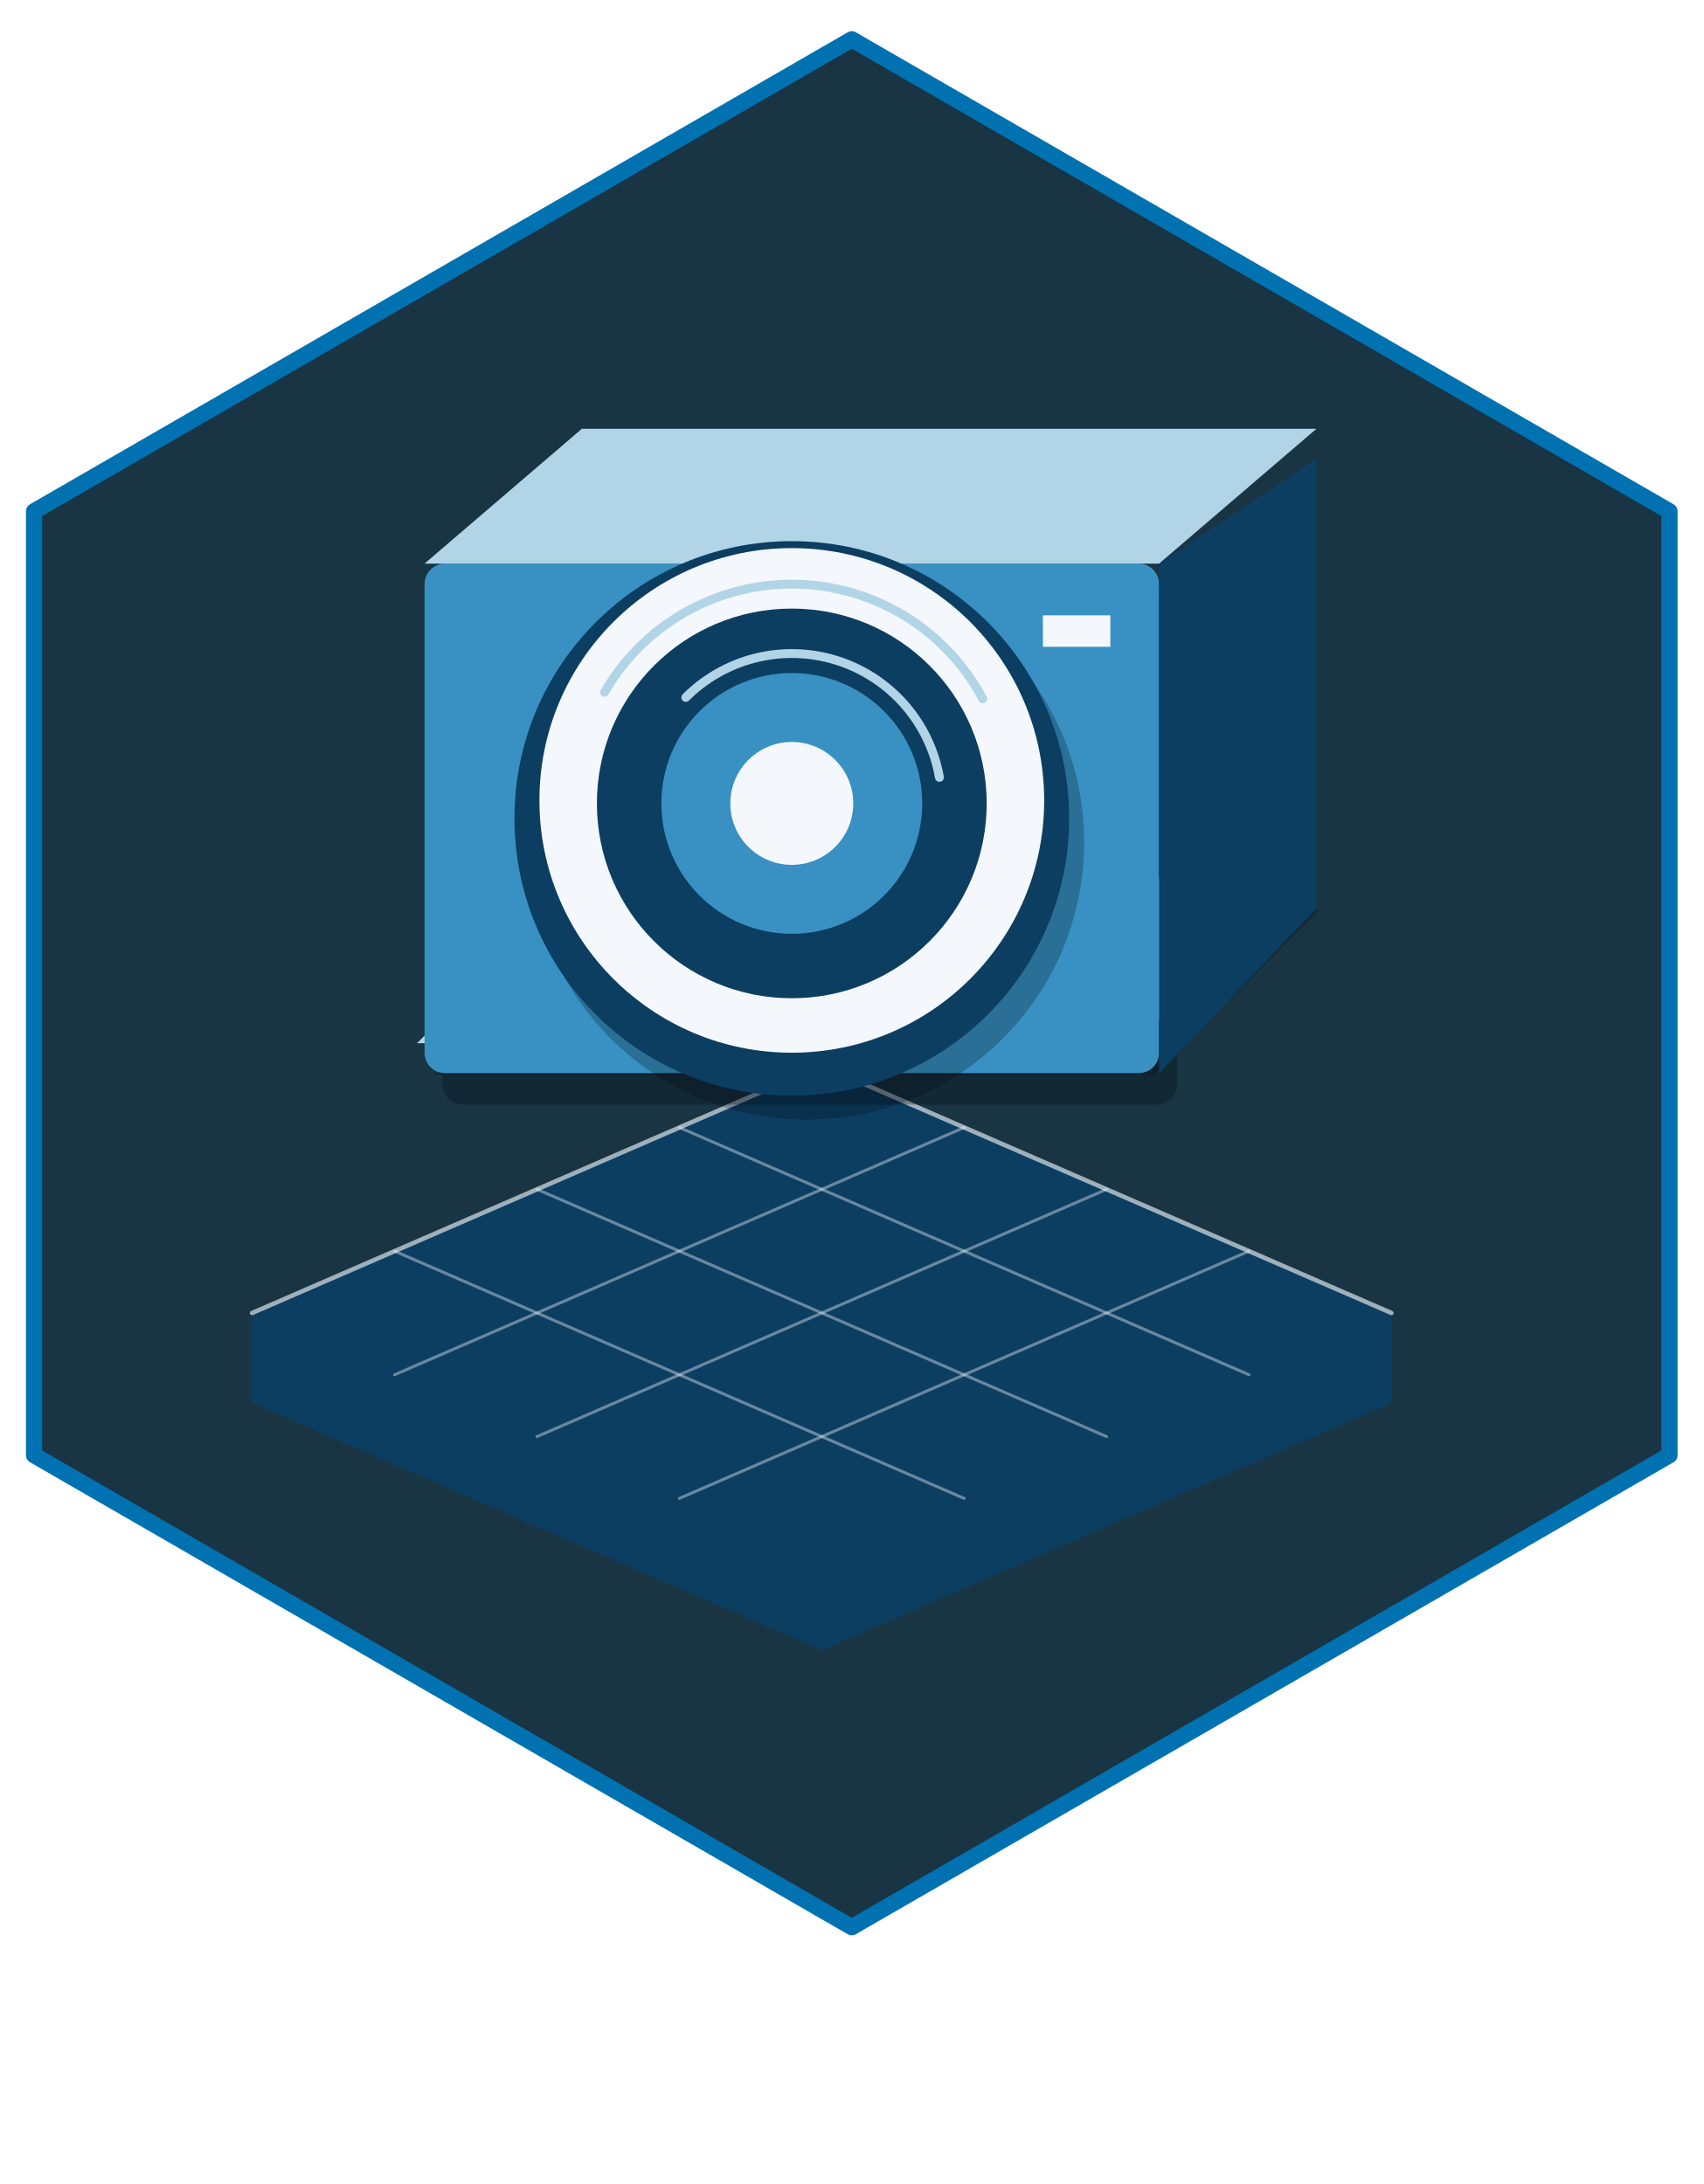
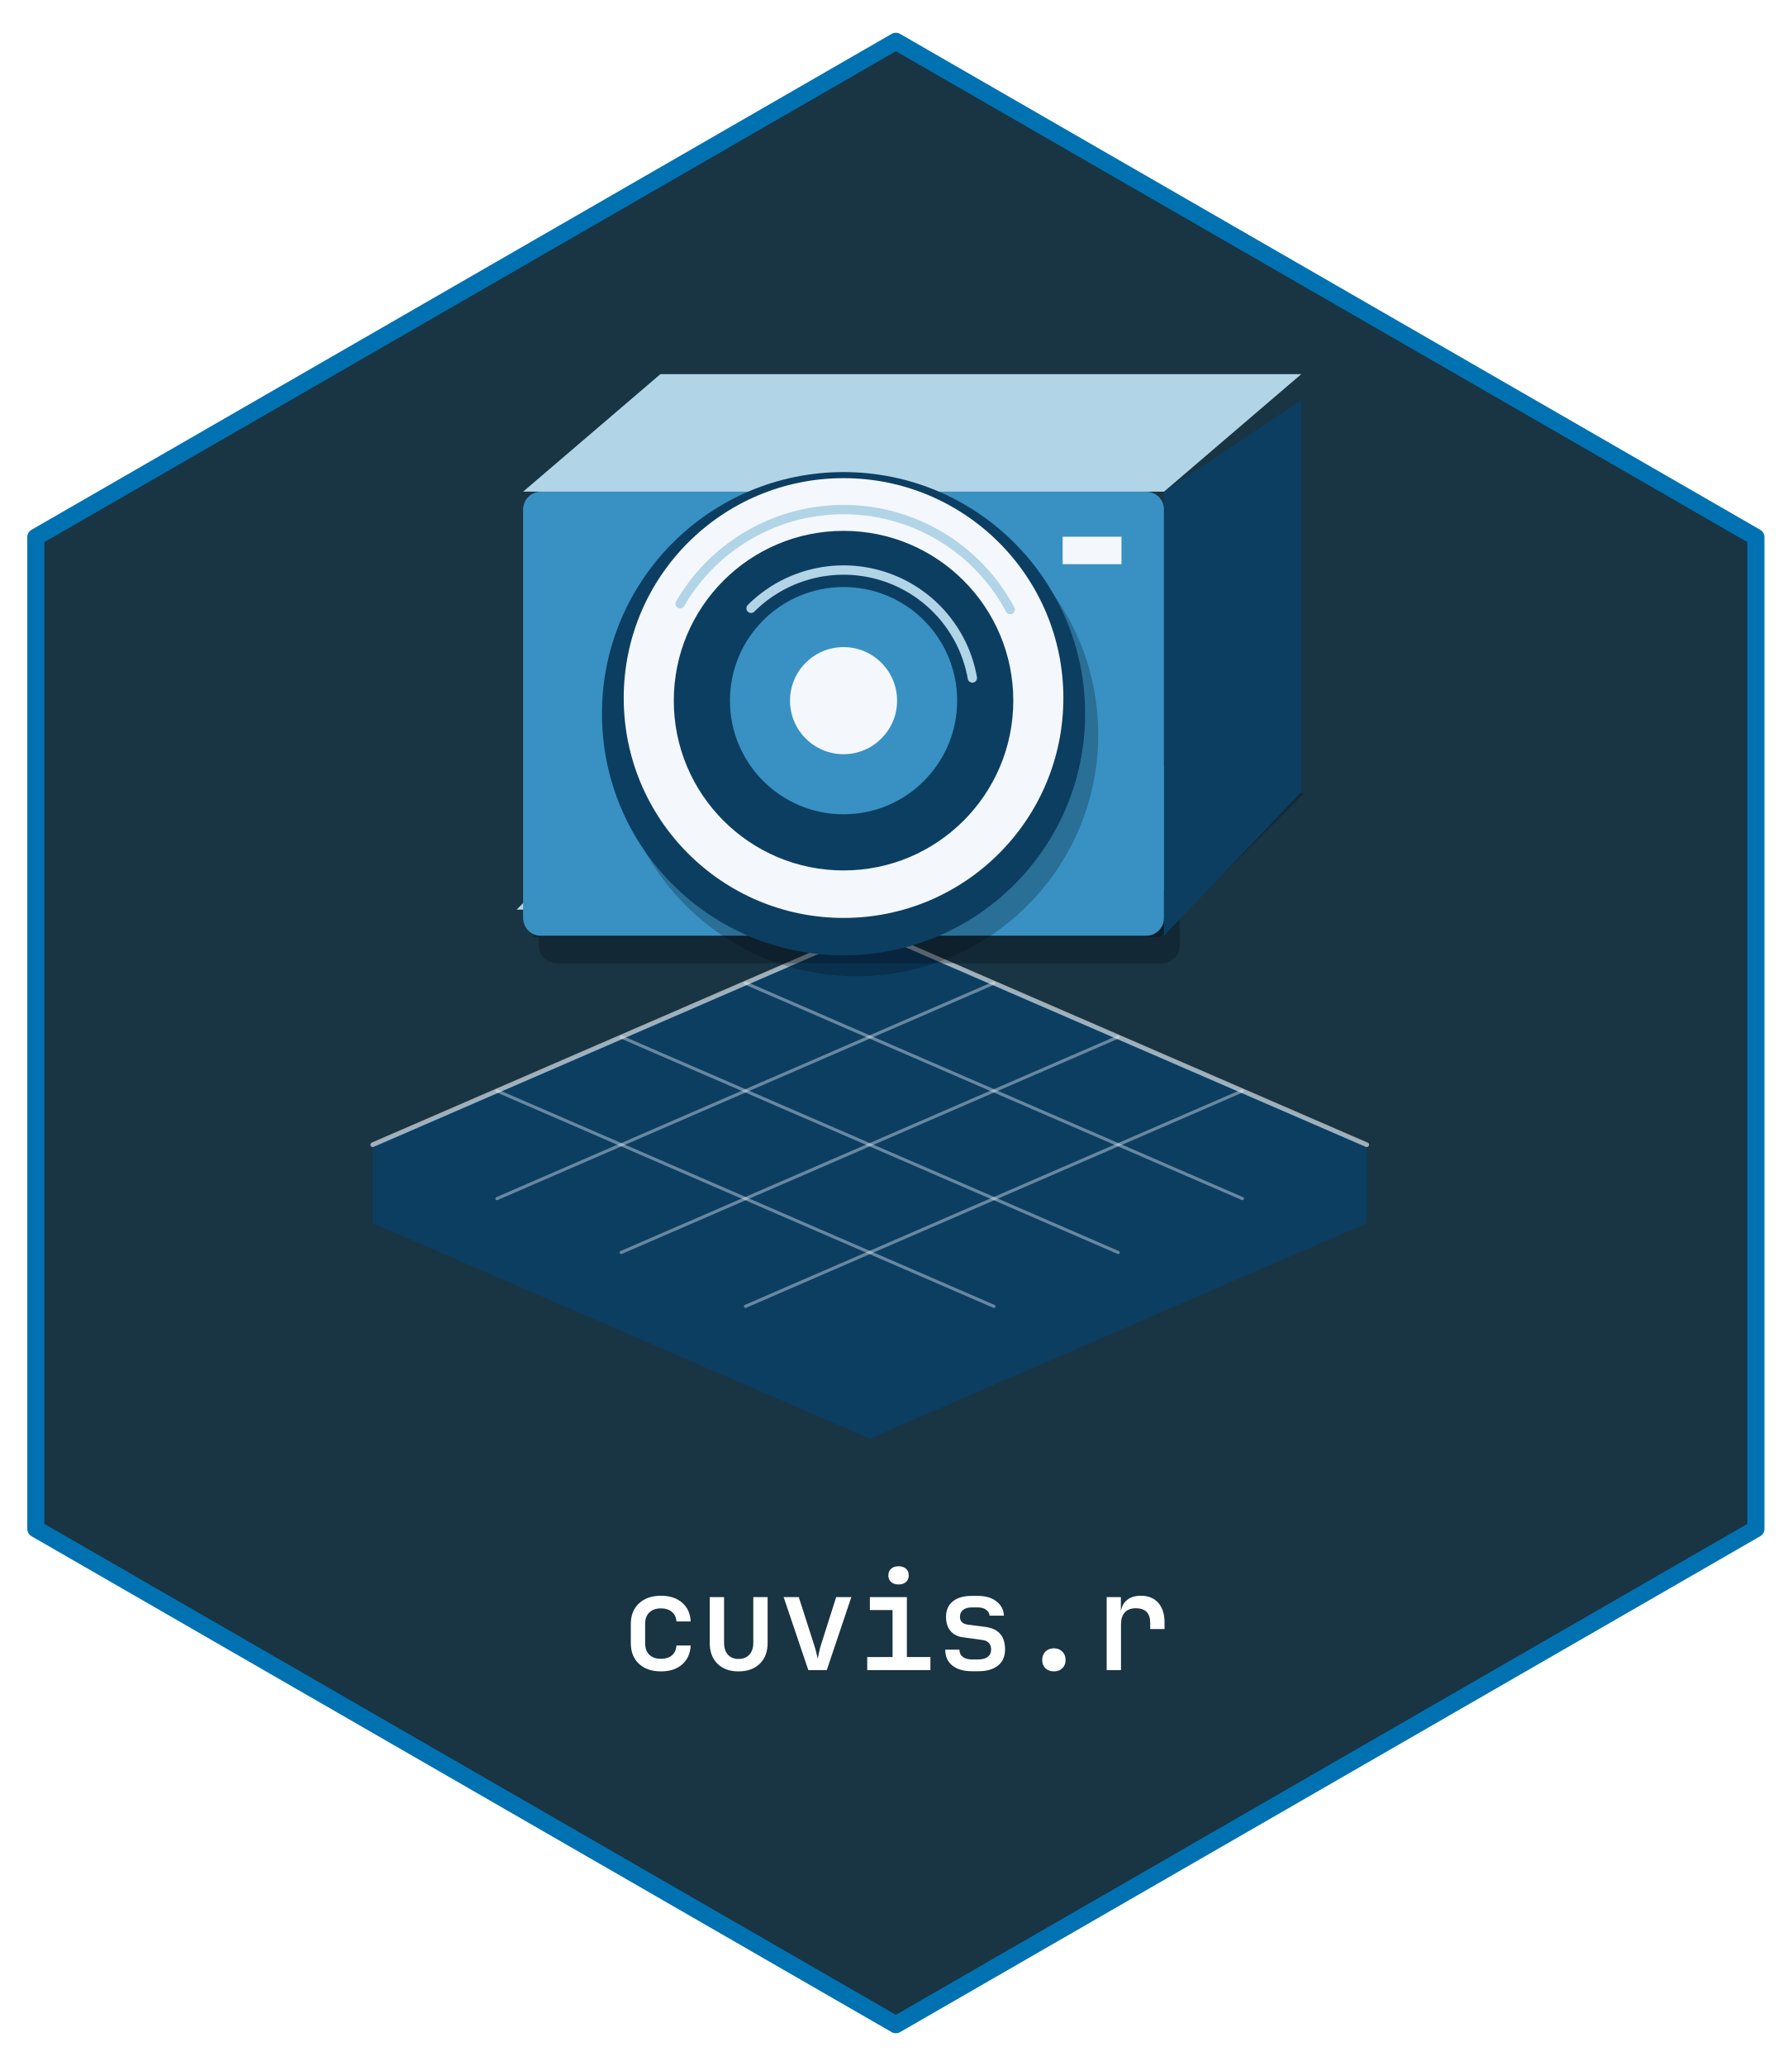
- <svg xmlns="http://www.w3.org/2000/svg" xmlns:xlink="http://www.w3.org/1999/xlink" width="432pt" height="554pt" viewBox="0 0 432 554">
+ <svg xmlns="http://www.w3.org/2000/svg" xmlns:xlink="http://www.w3.org/1999/xlink" width="432pt" height="498pt" viewBox="0 0 432 498">
  <defs>
    <g>
      <g id="glyph-0-0">
-         <path d="M 10.469 0.344 C 8.133 0.344 6.266 -0.301 4.859 -1.594 C 3.453 -2.883 2.75 -4.656 2.75 -6.906 L 2.75 -11.797 C 2.75 -14.035 3.453 -15.801 4.859 -17.094 C 6.266 -18.395 8.133 -19.047 10.469 -19.047 C 12.738 -19.047 14.551 -18.453 15.906 -17.266 C 17.27 -16.086 18 -14.477 18.094 -12.438 L 14.453 -12.438 C 14.379 -13.508 13.984 -14.336 13.266 -14.922 C 12.555 -15.516 11.625 -15.812 10.469 -15.812 C 9.227 -15.812 8.242 -15.461 7.516 -14.766 C 6.785 -14.078 6.422 -13.098 6.422 -11.828 L 6.422 -6.906 C 6.422 -5.613 6.785 -4.617 7.516 -3.922 C 8.242 -3.234 9.227 -2.891 10.469 -2.891 C 11.645 -2.891 12.582 -3.18 13.281 -3.766 C 13.988 -4.359 14.379 -5.203 14.453 -6.297 L 18.094 -6.297 C 18 -4.254 17.27 -2.633 15.906 -1.438 C 14.551 -0.25 12.738 0.344 10.469 0.344 Z M 10.469 0.344 " />
+         <path d="M 9.859 0.312 C 7.66 0.312 5.898 -0.289 4.578 -1.5 C 3.254 -2.719 2.594 -4.383 2.594 -6.5 L 2.594 -11.109 C 2.594 -13.211 3.254 -14.875 4.578 -16.094 C 5.898 -17.312 7.66 -17.922 9.859 -17.922 C 11.992 -17.922 13.695 -17.363 14.969 -16.25 C 16.25 -15.145 16.938 -13.633 17.031 -11.719 L 13.594 -11.719 C 13.531 -12.719 13.16 -13.492 12.484 -14.047 C 11.816 -14.598 10.941 -14.875 9.859 -14.875 C 8.68 -14.875 7.75 -14.547 7.062 -13.891 C 6.383 -13.242 6.047 -12.328 6.047 -11.141 L 6.047 -6.5 C 6.047 -5.281 6.383 -4.344 7.062 -3.688 C 7.75 -3.039 8.68 -2.719 9.859 -2.719 C 10.961 -2.719 11.844 -2.992 12.5 -3.547 C 13.164 -4.109 13.531 -4.898 13.594 -5.922 L 17.031 -5.922 C 16.938 -4.004 16.25 -2.484 14.969 -1.359 C 13.695 -0.242 11.992 0.312 9.859 0.312 Z M 9.859 0.312 " />
      </g>
      <g id="glyph-0-1">
-         <path d="M 10.172 0.344 C 7.898 0.344 6.098 -0.305 4.766 -1.609 C 3.441 -2.91 2.781 -4.688 2.781 -6.938 L 2.781 -18.703 L 6.453 -18.703 L 6.453 -6.969 C 6.453 -5.695 6.781 -4.691 7.438 -3.953 C 8.102 -3.223 9.016 -2.859 10.172 -2.859 C 11.348 -2.859 12.27 -3.223 12.938 -3.953 C 13.602 -4.691 13.938 -5.695 13.938 -6.969 L 13.938 -18.703 L 17.609 -18.703 L 17.609 -6.938 C 17.609 -4.688 16.93 -2.91 15.578 -1.609 C 14.234 -0.305 12.43 0.344 10.172 0.344 Z M 10.172 0.344 " />
+         <path d="M 9.562 0.312 C 7.438 0.312 5.75 -0.297 4.5 -1.516 C 3.25 -2.742 2.625 -4.414 2.625 -6.531 L 2.625 -17.594 L 6.078 -17.594 L 6.078 -6.562 C 6.078 -5.363 6.383 -4.414 7 -3.719 C 7.625 -3.031 8.477 -2.688 9.562 -2.688 C 10.676 -2.688 11.547 -3.031 12.172 -3.719 C 12.805 -4.414 13.125 -5.363 13.125 -6.562 L 13.125 -17.594 L 16.578 -17.594 L 16.578 -6.531 C 16.578 -4.414 15.941 -2.742 14.672 -1.516 C 13.398 -0.297 11.695 0.312 9.562 0.312 Z M 9.562 0.312 " />
      </g>
      <g id="glyph-0-2">
-         <path d="M 7.859 0 L 1.531 -18.703 L 5.406 -18.703 L 9.25 -6.734 C 9.477 -6.023 9.68 -5.328 9.859 -4.641 C 10.035 -3.953 10.172 -3.379 10.266 -2.922 C 10.359 -3.379 10.477 -3.953 10.625 -4.641 C 10.77 -5.328 10.957 -6.023 11.188 -6.734 L 15 -18.703 L 18.875 -18.703 L 12.578 0 Z M 7.859 0 " />
+         <path d="M 7.391 0 L 1.438 -17.594 L 5.094 -17.594 L 8.703 -6.344 C 8.922 -5.676 9.113 -5.016 9.281 -4.359 C 9.445 -3.711 9.57 -3.176 9.656 -2.75 C 9.75 -3.176 9.863 -3.711 10 -4.359 C 10.133 -5.016 10.312 -5.676 10.531 -6.344 L 14.109 -17.594 L 17.766 -17.594 L 11.844 0 Z M 7.391 0 " />
      </g>
      <g id="glyph-0-3">
-         <path d="M 2.75 0 L 2.75 -3.328 L 9.25 -3.328 L 9.25 -15.375 L 3.438 -15.375 L 3.438 -18.703 L 12.922 -18.703 L 12.922 -3.328 L 18.938 -3.328 L 18.938 0 Z M 10.781 -21.938 C 9.988 -21.938 9.352 -22.145 8.875 -22.562 C 8.406 -22.977 8.172 -23.535 8.172 -24.234 C 8.172 -24.961 8.406 -25.535 8.875 -25.953 C 9.352 -26.379 9.988 -26.594 10.781 -26.594 C 11.57 -26.594 12.207 -26.379 12.688 -25.953 C 13.164 -25.535 13.406 -24.961 13.406 -24.234 C 13.406 -23.535 13.164 -22.977 12.688 -22.562 C 12.207 -22.145 11.57 -21.938 10.781 -21.938 Z M 10.781 -21.938 " />
+         <path d="M 2.594 0 L 2.594 -3.141 L 8.703 -3.141 L 8.703 -14.469 L 3.234 -14.469 L 3.234 -17.594 L 12.156 -17.594 L 12.156 -3.141 L 17.828 -3.141 L 17.828 0 Z M 10.156 -20.641 C 9.406 -20.641 8.805 -20.836 8.359 -21.234 C 7.91 -21.629 7.688 -22.156 7.688 -22.812 C 7.688 -23.5 7.91 -24.039 8.359 -24.438 C 8.805 -24.832 9.406 -25.031 10.156 -25.031 C 10.895 -25.031 11.488 -24.832 11.938 -24.438 C 12.383 -24.039 12.609 -23.5 12.609 -22.812 C 12.609 -22.156 12.383 -21.629 11.938 -21.234 C 11.488 -20.836 10.895 -20.641 10.156 -20.641 Z M 10.156 -20.641 " />
      </g>
      <g id="glyph-0-4">
-         <path d="M 9.453 0.312 C 7.297 0.312 5.602 -0.176 4.375 -1.156 C 3.156 -2.133 2.547 -3.492 2.547 -5.234 L 6.188 -5.234 C 6.188 -4.441 6.469 -3.82 7.031 -3.375 C 7.602 -2.938 8.41 -2.719 9.453 -2.719 L 10.953 -2.719 C 12.016 -2.719 12.836 -2.938 13.422 -3.375 C 14.016 -3.82 14.312 -4.453 14.312 -5.266 C 14.312 -6.691 13.551 -7.508 12.031 -7.719 L 7.109 -8.391 C 5.723 -8.578 4.648 -9.129 3.891 -10.047 C 3.129 -10.961 2.75 -12.16 2.75 -13.641 C 2.75 -15.336 3.328 -16.656 4.484 -17.594 C 5.641 -18.531 7.273 -19 9.391 -19 L 10.906 -19 C 12.863 -19 14.445 -18.535 15.656 -17.609 C 16.863 -16.68 17.504 -15.457 17.578 -13.938 L 13.906 -13.938 C 13.863 -14.551 13.57 -15.055 13.031 -15.453 C 12.5 -15.848 11.789 -16.047 10.906 -16.047 L 9.391 -16.047 C 8.41 -16.047 7.656 -15.828 7.125 -15.391 C 6.594 -14.961 6.328 -14.391 6.328 -13.672 C 6.328 -12.516 6.973 -11.844 8.266 -11.656 L 12.891 -11.047 C 16.223 -10.598 17.891 -8.68 17.891 -5.297 C 17.891 -3.516 17.285 -2.133 16.078 -1.156 C 14.879 -0.176 13.172 0.312 10.953 0.312 Z M 9.453 0.312 " />
+         <path d="M 8.891 0.281 C 6.867 0.281 5.281 -0.176 4.125 -1.094 C 2.977 -2.008 2.406 -3.285 2.406 -4.922 L 5.828 -4.922 C 5.828 -4.18 6.094 -3.602 6.625 -3.188 C 7.156 -2.77 7.91 -2.562 8.891 -2.562 L 10.297 -2.562 C 11.305 -2.562 12.086 -2.77 12.641 -3.188 C 13.191 -3.602 13.469 -4.191 13.469 -4.953 C 13.469 -6.297 12.754 -7.066 11.328 -7.266 L 6.688 -7.906 C 5.383 -8.07 4.375 -8.586 3.656 -9.453 C 2.945 -10.316 2.594 -11.441 2.594 -12.828 C 2.594 -14.43 3.133 -15.676 4.219 -16.562 C 5.312 -17.445 6.848 -17.891 8.828 -17.891 L 10.266 -17.891 C 12.109 -17.891 13.598 -17.453 14.734 -16.578 C 15.879 -15.703 16.484 -14.551 16.547 -13.125 L 13.094 -13.125 C 13.051 -13.695 12.773 -14.172 12.266 -14.547 C 11.766 -14.922 11.098 -15.109 10.266 -15.109 L 8.828 -15.109 C 7.91 -15.109 7.203 -14.906 6.703 -14.5 C 6.203 -14.094 5.953 -13.547 5.953 -12.859 C 5.953 -11.773 6.562 -11.145 7.781 -10.969 L 12.125 -10.406 C 15.258 -9.977 16.828 -8.172 16.828 -4.984 C 16.828 -3.305 16.258 -2.008 15.125 -1.094 C 14 -0.176 12.391 0.281 10.297 0.281 Z M 8.891 0.281 " />
      </g>
      <g id="glyph-0-5">
-         <path d="M 10.203 0.344 C 9.316 0.344 8.594 0.078 8.031 -0.453 C 7.477 -0.992 7.203 -1.703 7.203 -2.578 C 7.203 -3.461 7.477 -4.18 8.031 -4.734 C 8.594 -5.297 9.316 -5.578 10.203 -5.578 C 11.086 -5.578 11.805 -5.297 12.359 -4.734 C 12.91 -4.18 13.188 -3.461 13.188 -2.578 C 13.188 -1.703 12.91 -0.992 12.359 -0.453 C 11.805 0.078 11.086 0.344 10.203 0.344 Z M 10.203 0.344 " />
+         <path d="M 9.594 0.312 C 8.77 0.312 8.094 0.062 7.562 -0.438 C 7.039 -0.938 6.781 -1.602 6.781 -2.438 C 6.781 -3.27 7.039 -3.945 7.562 -4.469 C 8.094 -4.988 8.77 -5.25 9.594 -5.25 C 10.426 -5.25 11.102 -4.988 11.625 -4.469 C 12.156 -3.945 12.422 -3.27 12.422 -2.438 C 12.422 -1.602 12.156 -0.938 11.625 -0.438 C 11.102 0.062 10.426 0.312 9.594 0.312 Z M 9.594 0.312 " />
      </g>
      <g id="glyph-0-6">
-         <path d="M 3.531 0 L 3.531 -18.703 L 7.172 -18.703 L 7.172 -15.031 C 7.359 -16.27 7.891 -17.25 8.766 -17.969 C 9.648 -18.688 10.82 -19.047 12.281 -19.047 C 14.195 -19.047 15.688 -18.441 16.75 -17.234 C 17.82 -16.035 18.359 -14.348 18.359 -12.172 L 18.359 -10.5 L 14.688 -10.5 L 14.688 -12.062 C 14.688 -14.582 13.453 -15.844 10.984 -15.844 C 9.754 -15.844 8.816 -15.484 8.172 -14.766 C 7.523 -14.055 7.203 -13.02 7.203 -11.656 L 7.203 0 Z M 3.531 0 " />
+         <path d="M 3.328 0 L 3.328 -17.594 L 6.75 -17.594 L 6.75 -14.141 C 6.926 -15.316 7.426 -16.238 8.25 -16.906 C 9.082 -17.582 10.18 -17.922 11.547 -17.922 C 13.359 -17.922 14.766 -17.352 15.766 -16.219 C 16.773 -15.094 17.281 -13.504 17.281 -11.453 L 17.281 -9.891 L 13.828 -9.891 L 13.828 -11.359 C 13.828 -13.723 12.664 -14.906 10.344 -14.906 C 9.188 -14.906 8.301 -14.566 7.688 -13.891 C 7.082 -13.223 6.781 -12.25 6.781 -10.969 L 6.781 0 Z M 3.328 0 " />
      </g>
    </g>
  </defs>
-   <path fill-rule="nonzero" fill="rgb(9.804%, 20.392%, 26.275%)" fill-opacity="1" stroke-width="4.125" stroke-linecap="round" stroke-linejoin="round" stroke="rgb(0%, 44.706%, 69.804%)" stroke-opacity="1" stroke-miterlimit="10" d="M 216 9.977 L 423.359 129.695 L 423.359 369.133 L 216 488.855 L 8.641 369.133 L 8.641 129.695 Z M 216 9.977 " />
-   <path fill-rule="nonzero" fill="rgb(4.706%, 24.314%, 38.431%)" fill-opacity="1" d="M 63.938 333.051 L 208.398 395.777 L 208.398 418.586 L 63.938 355.859 Z M 63.938 333.051 " />
-   <path fill-rule="nonzero" fill="rgb(4.706%, 24.314%, 38.431%)" fill-opacity="1" d="M 208.398 395.777 L 352.859 333.051 L 352.859 355.859 L 208.398 418.586 Z M 208.398 395.777 " />
-   <path fill-rule="nonzero" fill="rgb(4.706%, 24.314%, 38.431%)" fill-opacity="1" d="M 63.938 333.051 L 208.398 270.324 L 352.859 333.051 L 208.398 395.777 Z M 63.938 333.051 " />
-   <path fill="none" stroke-width="0.75" stroke-linecap="round" stroke-linejoin="round" stroke="rgb(95.686%, 97.255%, 98.824%)" stroke-opacity="0.4" stroke-miterlimit="10" d="M 100.051 317.367 L 244.512 380.094 " />
-   <path fill="none" stroke-width="0.75" stroke-linecap="round" stroke-linejoin="round" stroke="rgb(95.686%, 97.255%, 98.824%)" stroke-opacity="0.4" stroke-miterlimit="10" d="M 172.281 380.094 L 316.742 317.367 " />
-   <path fill="none" stroke-width="0.75" stroke-linecap="round" stroke-linejoin="round" stroke="rgb(95.686%, 97.255%, 98.824%)" stroke-opacity="0.4" stroke-miterlimit="10" d="M 136.168 301.688 L 280.629 364.414 " />
-   <path fill="none" stroke-width="0.75" stroke-linecap="round" stroke-linejoin="round" stroke="rgb(95.686%, 97.255%, 98.824%)" stroke-opacity="0.4" stroke-miterlimit="10" d="M 136.168 364.414 L 280.629 301.688 " />
-   <path fill="none" stroke-width="0.75" stroke-linecap="round" stroke-linejoin="round" stroke="rgb(95.686%, 97.255%, 98.824%)" stroke-opacity="0.4" stroke-miterlimit="10" d="M 172.281 286.004 L 316.742 348.73 " />
-   <path fill="none" stroke-width="0.75" stroke-linecap="round" stroke-linejoin="round" stroke="rgb(95.686%, 97.255%, 98.824%)" stroke-opacity="0.4" stroke-miterlimit="10" d="M 100.051 348.73 L 244.512 286.004 " />
-   <path fill="none" stroke-width="1.125" stroke-linecap="round" stroke-linejoin="round" stroke="rgb(95.686%, 97.255%, 98.824%)" stroke-opacity="0.62" stroke-miterlimit="10" d="M 63.938 333.051 L 208.398 270.324 L 352.859 333.051 " />
-   <path fill-rule="nonzero" fill="rgb(1.176%, 3.922%, 7.059%)" fill-opacity="0.251" d="M 110.316 272.605 L 292.793 272.605 L 334.609 230.789 L 152.133 230.789 Z M 110.316 272.605 " />
-   <path fill-rule="nonzero" fill="rgb(69.804%, 83.137%, 90.588%)" fill-opacity="1" d="M 105.754 264.621 L 288.23 264.621 L 330.047 222.805 L 147.57 222.805 Z M 105.754 264.621 " />
-   <path fill-rule="nonzero" fill="rgb(1.176%, 3.922%, 7.059%)" fill-opacity="0.278" d="M 117.387 280.207 L 293.324 280.207 L 293.117 280.203 L 293.949 280.172 L 294.762 280.004 L 295.539 279.711 L 296.262 279.293 L 296.906 278.766 L 297.457 278.145 L 297.902 277.441 L 298.23 276.676 L 298.43 275.867 L 298.496 275.039 L 298.496 156.125 L 298.43 155.293 L 298.23 154.488 L 297.902 153.723 L 297.457 153.02 L 296.906 152.395 L 296.262 151.867 L 295.539 151.453 L 294.762 151.156 L 293.949 150.992 L 293.324 150.953 L 117.387 150.953 L 118.008 150.992 L 117.18 150.957 L 116.352 151.059 L 115.555 151.289 L 114.801 151.648 L 114.117 152.121 L 113.516 152.695 L 113.016 153.359 L 112.629 154.098 L 112.367 154.887 L 112.234 155.707 L 112.215 156.125 L 112.215 275.039 L 112.234 274.621 L 112.234 275.453 L 112.367 276.277 L 112.629 277.066 L 113.016 277.801 L 113.516 278.465 L 114.117 279.043 L 114.801 279.516 L 115.555 279.871 L 116.352 280.105 L 117.18 280.203 Z M 117.387 280.207 " />
-   <path fill-rule="nonzero" fill="rgb(21.961%, 56.863%, 76.078%)" fill-opacity="1" d="M 112.824 272.227 L 288.762 272.227 L 288.555 272.223 L 289.387 272.188 L 290.199 272.02 L 290.98 271.727 L 291.699 271.309 L 292.344 270.785 L 292.895 270.16 L 293.34 269.457 L 293.668 268.691 L 293.867 267.883 L 293.934 267.055 L 293.934 148.141 L 293.867 147.312 L 293.668 146.504 L 293.34 145.738 L 292.895 145.035 L 292.344 144.41 L 291.699 143.887 L 290.98 143.469 L 290.199 143.176 L 289.387 143.008 L 288.762 142.969 L 112.824 142.969 L 113.449 143.008 L 112.617 142.977 L 111.789 143.074 L 110.992 143.305 L 110.238 143.664 L 109.555 144.137 L 108.953 144.711 L 108.453 145.379 L 108.066 146.113 L 107.805 146.902 L 107.672 147.727 L 107.656 148.141 L 107.656 267.055 L 107.672 266.641 L 107.672 267.473 L 107.805 268.293 L 108.066 269.082 L 108.453 269.816 L 108.953 270.484 L 109.555 271.059 L 110.238 271.531 L 110.992 271.891 L 111.789 272.121 L 112.617 272.223 Z M 112.824 272.227 " />
-   <path fill-rule="nonzero" fill="rgb(4.706%, 24.314%, 38.431%)" fill-opacity="1" d="M 293.934 272.227 L 333.848 230.406 L 333.848 116.359 L 293.934 142.969 Z M 293.934 272.227 " />
-   <path fill-rule="nonzero" fill="rgb(69.804%, 83.137%, 90.588%)" fill-opacity="1" d="M 107.656 142.969 L 147.57 108.758 L 333.848 108.758 L 293.934 142.969 Z M 107.656 142.969 " />
-   <path fill-rule="nonzero" fill="rgb(1.176%, 3.922%, 7.059%)" fill-opacity="0.251" d="M 274.926 213.68 C 274.926 252.523 243.438 284.012 204.594 284.012 C 165.754 284.012 134.266 252.523 134.266 213.68 C 134.266 174.84 165.754 143.352 204.594 143.352 C 243.438 143.352 274.926 174.84 274.926 213.68 " />
-   <path fill-rule="nonzero" fill="rgb(4.706%, 24.314%, 38.431%)" fill-opacity="1" d="M 271.125 207.598 C 271.125 246.441 239.637 277.926 200.793 277.926 C 161.953 277.926 130.465 246.441 130.465 207.598 C 130.465 168.754 161.953 137.27 200.793 137.27 C 239.637 137.27 271.125 168.754 271.125 207.598 " />
-   <path fill-rule="nonzero" fill="rgb(95.686%, 97.255%, 98.824%)" fill-opacity="1" d="M 264.793 203.035 C 264.793 238.383 236.141 267.035 200.793 267.035 C 165.449 267.035 136.793 238.383 136.793 203.035 C 136.793 167.691 165.449 139.035 200.793 139.035 C 236.141 139.035 264.793 167.691 264.793 203.035 " />
-   <path fill="none" stroke-width="2.25" stroke-linecap="round" stroke-linejoin="round" stroke="rgb(69.804%, 83.137%, 90.588%)" stroke-opacity="1" stroke-miterlimit="10" d="M 249.23 177.281 L 248.52 175.984 L 247.773 174.711 L 246.992 173.453 L 246.176 172.219 L 245.332 171.008 L 244.449 169.82 L 243.539 168.656 L 242.598 167.516 L 241.625 166.402 L 240.625 165.312 L 239.594 164.254 L 238.531 163.223 L 237.445 162.219 L 236.332 161.246 L 235.195 160.305 L 234.031 159.395 L 232.84 158.512 L 231.629 157.664 L 230.395 156.852 L 229.141 156.07 L 227.863 155.324 L 226.57 154.609 L 225.254 153.934 L 223.922 153.293 L 222.574 152.688 L 221.207 152.117 L 219.828 151.586 L 218.434 151.094 L 217.027 150.637 L 215.609 150.219 L 214.184 149.836 L 212.742 149.496 L 211.297 149.195 L 209.84 148.93 L 208.379 148.707 L 206.914 148.52 L 205.441 148.375 L 203.969 148.27 L 202.488 148.203 L 201.012 148.18 L 199.535 148.191 L 198.055 148.246 L 196.582 148.34 L 195.109 148.473 L 193.641 148.648 L 192.176 148.859 L 190.719 149.113 L 189.27 149.402 L 187.828 149.734 L 186.398 150.102 L 184.977 150.508 L 183.566 150.953 L 182.168 151.438 L 180.785 151.957 L 179.414 152.516 L 178.062 153.109 L 176.723 153.742 L 175.406 154.406 L 174.102 155.109 L 172.82 155.848 L 171.559 156.617 L 170.32 157.422 L 169.102 158.262 L 167.906 159.129 L 166.734 160.031 L 165.586 160.965 L 164.469 161.93 L 163.371 162.926 L 162.305 163.945 L 161.266 165 L 160.254 166.078 L 159.273 167.184 L 158.32 168.316 L 157.402 169.473 L 156.512 170.656 L 155.656 171.859 L 154.832 173.086 L 154.043 174.336 L 153.285 175.605 " />
-   <path fill-rule="nonzero" fill="rgb(4.706%, 24.314%, 38.431%)" fill-opacity="1" d="M 250.215 203.797 C 250.215 231.09 228.09 253.219 200.793 253.219 C 173.5 253.219 151.371 231.09 151.371 203.797 C 151.371 176.5 173.5 154.375 200.793 154.375 C 228.09 154.375 250.215 176.5 250.215 203.797 " />
-   <path fill-rule="nonzero" fill="rgb(21.961%, 56.863%, 76.078%)" fill-opacity="1" d="M 233.867 203.797 C 233.867 222.062 219.059 236.871 200.793 236.871 C 182.527 236.871 167.719 222.062 167.719 203.797 C 167.719 185.531 182.527 170.723 200.793 170.723 C 219.059 170.723 233.867 185.531 233.867 203.797 " />
-   <path fill-rule="nonzero" fill="rgb(95.686%, 97.255%, 98.824%)" fill-opacity="1" d="M 216.379 203.797 C 216.379 212.406 209.402 219.383 200.793 219.383 C 192.184 219.383 185.207 212.406 185.207 203.797 C 185.207 195.188 192.184 188.211 200.793 188.211 C 209.402 188.211 216.379 195.188 216.379 203.797 " />
-   <path fill="none" stroke-width="2.25" stroke-linecap="round" stroke-linejoin="round" stroke="rgb(69.804%, 83.137%, 90.588%)" stroke-opacity="1" stroke-miterlimit="10" d="M 238.23 197.195 L 238.035 196.164 L 237.809 195.137 L 237.559 194.121 L 237.277 193.109 L 236.969 192.105 L 236.629 191.109 L 236.266 190.125 L 235.875 189.152 L 235.457 188.188 L 235.012 187.238 L 234.543 186.297 L 234.047 185.371 L 233.527 184.461 L 232.98 183.566 L 232.41 182.684 L 231.812 181.82 L 231.195 180.973 L 230.555 180.141 L 229.887 179.328 L 229.203 178.535 L 228.492 177.758 L 227.766 177.004 L 227.016 176.27 L 226.242 175.555 L 225.453 174.863 L 224.645 174.195 L 223.82 173.547 L 222.977 172.922 L 222.113 172.32 L 221.238 171.746 L 220.344 171.191 L 219.438 170.664 L 218.516 170.164 L 217.578 169.688 L 216.633 169.234 L 215.672 168.812 L 214.699 168.414 L 213.719 168.043 L 212.727 167.699 L 211.723 167.387 L 210.715 167.098 L 209.695 166.836 L 208.672 166.605 L 207.645 166.402 L 206.609 166.227 L 205.566 166.082 L 204.523 165.965 L 203.48 165.875 L 202.43 165.816 L 201.383 165.785 L 200.332 165.781 L 199.281 165.809 L 198.234 165.867 L 197.188 165.953 L 196.145 166.066 L 195.105 166.207 L 194.066 166.379 L 193.039 166.578 L 192.012 166.809 L 190.996 167.066 L 189.984 167.348 L 188.98 167.66 L 187.988 168 L 187.004 168.367 L 186.031 168.762 L 185.07 169.184 L 184.121 169.633 L 183.184 170.105 L 182.262 170.605 L 181.352 171.129 L 180.457 171.676 L 179.578 172.25 L 178.715 172.848 L 177.867 173.469 L 177.039 174.113 L 176.23 174.781 L 175.438 175.473 L 174.664 176.184 L 173.914 176.914 " />
-   <path fill-rule="nonzero" fill="rgb(95.686%, 97.255%, 98.824%)" fill-opacity="1" d="M 264.535 164.07 L 281.516 164.07 L 281.512 164.07 L 281.52 164.07 L 281.543 164.062 L 281.551 164.059 L 281.566 164.043 L 281.574 164.027 L 281.578 164.016 L 281.578 156.141 L 281.574 156.129 L 281.566 156.113 L 281.551 156.098 L 281.543 156.094 L 281.52 156.086 L 264.535 156.086 L 264.543 156.086 L 264.523 156.086 L 264.512 156.09 L 264.504 156.094 L 264.492 156.102 L 264.488 156.109 L 264.48 156.117 L 264.473 156.133 L 264.469 156.145 L 264.469 164.004 L 264.469 164 L 264.469 164.012 L 264.473 164.02 L 264.477 164.031 L 264.48 164.039 L 264.488 164.047 L 264.492 164.055 L 264.504 164.062 L 264.512 164.066 L 264.523 164.066 L 264.531 164.07 Z M 264.535 164.07 " />
+   <path fill-rule="nonzero" fill="rgb(9.804%, 20.392%, 26.275%)" fill-opacity="1" stroke-width="4.125" stroke-linecap="round" stroke-linejoin="round" stroke="rgb(0%, 44.706%, 69.804%)" stroke-opacity="1" stroke-miterlimit="10" d="M 216 9.961 L 423.359 129.48 L 423.359 368.52 L 216 488.039 L 8.641 368.52 L 8.641 129.48 Z M 216 9.961 " />
+   <path fill-rule="nonzero" fill="rgb(4.706%, 24.314%, 38.431%)" fill-opacity="1" d="M 89.855 275.934 L 209.691 327.883 L 209.691 346.773 L 89.855 294.824 Z M 89.855 275.934 " />
+   <path fill-rule="nonzero" fill="rgb(4.706%, 24.314%, 38.431%)" fill-opacity="1" d="M 209.691 327.883 L 329.531 275.934 L 329.531 294.824 L 209.691 346.773 Z M 209.691 327.883 " />
+   <path fill-rule="nonzero" fill="rgb(4.706%, 24.314%, 38.431%)" fill-opacity="1" d="M 89.855 275.934 L 209.691 223.984 L 329.531 275.934 L 209.691 327.883 Z M 89.855 275.934 " />
+   <path fill="none" stroke-width="0.75" stroke-linecap="round" stroke-linejoin="round" stroke="rgb(95.686%, 97.255%, 98.824%)" stroke-opacity="0.4" stroke-miterlimit="10" d="M 119.816 262.945 L 239.652 314.895 " />
+   <path fill="none" stroke-width="0.75" stroke-linecap="round" stroke-linejoin="round" stroke="rgb(95.686%, 97.255%, 98.824%)" stroke-opacity="0.4" stroke-miterlimit="10" d="M 179.734 314.895 L 299.57 262.945 " />
+   <path fill="none" stroke-width="0.75" stroke-linecap="round" stroke-linejoin="round" stroke="rgb(95.686%, 97.255%, 98.824%)" stroke-opacity="0.4" stroke-miterlimit="10" d="M 149.773 249.961 L 269.609 301.906 " />
+   <path fill="none" stroke-width="0.75" stroke-linecap="round" stroke-linejoin="round" stroke="rgb(95.686%, 97.255%, 98.824%)" stroke-opacity="0.4" stroke-miterlimit="10" d="M 149.773 301.906 L 269.609 249.961 " />
+   <path fill="none" stroke-width="0.75" stroke-linecap="round" stroke-linejoin="round" stroke="rgb(95.686%, 97.255%, 98.824%)" stroke-opacity="0.4" stroke-miterlimit="10" d="M 179.734 236.973 L 299.57 288.922 " />
+   <path fill="none" stroke-width="0.75" stroke-linecap="round" stroke-linejoin="round" stroke="rgb(95.686%, 97.255%, 98.824%)" stroke-opacity="0.4" stroke-miterlimit="10" d="M 119.816 288.922 L 239.652 236.973 " />
+   <path fill="none" stroke-width="1.125" stroke-linecap="round" stroke-linejoin="round" stroke="rgb(95.686%, 97.255%, 98.824%)" stroke-opacity="0.62" stroke-miterlimit="10" d="M 89.855 275.934 L 209.691 223.984 L 329.531 275.934 " />
+   <path fill-rule="nonzero" fill="rgb(1.176%, 3.922%, 7.059%)" fill-opacity="0.251" d="M 128.328 225.875 L 279.703 225.875 L 314.391 191.242 L 163.02 191.242 Z M 128.328 225.875 " />
+   <path fill-rule="nonzero" fill="rgb(69.804%, 83.137%, 90.588%)" fill-opacity="1" d="M 124.547 219.262 L 275.918 219.262 L 310.609 184.633 L 159.234 184.633 Z M 124.547 219.262 " />
+   <path fill-rule="nonzero" fill="rgb(1.176%, 3.922%, 7.059%)" fill-opacity="0.278" d="M 134.188 232.172 L 280.152 232.172 L 279.98 232.168 L 280.668 232.141 L 281.344 232.004 L 281.988 231.758 L 282.582 231.414 L 283.117 230.977 L 283.574 230.461 L 283.941 229.879 L 284.211 229.246 L 284.379 228.578 L 284.434 227.891 L 284.434 129.41 L 284.379 128.723 L 284.211 128.055 L 283.941 127.418 L 283.574 126.836 L 283.117 126.32 L 282.582 125.887 L 281.988 125.543 L 281.344 125.297 L 280.668 125.16 L 280.152 125.129 L 134.188 125.129 L 134.703 125.16 L 134.016 125.133 L 133.332 125.215 L 132.672 125.406 L 132.047 125.703 L 131.48 126.094 L 130.984 126.57 L 130.57 127.121 L 130.25 127.73 L 130.031 128.387 L 129.922 129.066 L 129.906 129.41 L 129.906 227.891 L 129.922 227.547 L 129.922 228.234 L 130.031 228.914 L 130.25 229.566 L 130.57 230.18 L 130.984 230.73 L 131.48 231.207 L 132.047 231.598 L 132.672 231.895 L 133.332 232.086 L 134.016 232.168 Z M 134.188 232.172 " />
+   <path fill-rule="nonzero" fill="rgb(21.961%, 56.863%, 76.078%)" fill-opacity="1" d="M 130.402 225.559 L 276.367 225.559 L 276.195 225.555 L 276.883 225.527 L 277.559 225.391 L 278.203 225.148 L 278.801 224.801 L 279.332 224.367 L 279.789 223.852 L 280.16 223.27 L 280.43 222.633 L 280.594 221.965 L 280.648 221.277 L 280.648 122.797 L 280.594 122.109 L 280.43 121.441 L 280.16 120.809 L 279.789 120.227 L 279.332 119.711 L 278.801 119.273 L 278.203 118.93 L 277.559 118.684 L 276.883 118.547 L 276.367 118.516 L 130.402 118.516 L 130.922 118.547 L 130.23 118.52 L 129.547 118.602 L 128.887 118.793 L 128.262 119.09 L 127.695 119.48 L 127.199 119.957 L 126.785 120.508 L 126.465 121.121 L 126.246 121.773 L 126.137 122.453 L 126.121 122.797 L 126.121 221.277 L 126.137 220.934 L 126.137 221.621 L 126.246 222.305 L 126.465 222.957 L 126.785 223.566 L 127.199 224.117 L 127.695 224.594 L 128.262 224.988 L 128.887 225.281 L 129.547 225.473 L 130.23 225.555 Z M 130.402 225.559 " />
+   <path fill-rule="nonzero" fill="rgb(4.706%, 24.314%, 38.431%)" fill-opacity="1" d="M 280.648 225.559 L 313.762 190.93 L 313.762 96.477 L 280.648 118.516 Z M 280.648 225.559 " />
+   <path fill-rule="nonzero" fill="rgb(69.804%, 83.137%, 90.588%)" fill-opacity="1" d="M 126.121 118.516 L 159.234 90.18 L 313.762 90.18 L 280.648 118.516 Z M 126.121 118.516 " />
+   <path fill-rule="nonzero" fill="rgb(1.176%, 3.922%, 7.059%)" fill-opacity="0.251" d="M 264.785 177.074 C 264.785 209.242 238.707 235.32 206.539 235.32 C 174.371 235.32 148.293 209.242 148.293 177.074 C 148.293 144.906 174.371 118.832 206.539 118.832 C 238.707 118.832 264.785 144.906 264.785 177.074 " />
+   <path fill-rule="nonzero" fill="rgb(4.706%, 24.314%, 38.431%)" fill-opacity="1" d="M 261.629 172.039 C 261.629 204.207 235.555 230.281 203.387 230.281 C 171.219 230.281 145.141 204.207 145.141 172.039 C 145.141 139.871 171.219 113.793 203.387 113.793 C 235.555 113.793 261.629 139.871 261.629 172.039 " />
+   <path fill-rule="nonzero" fill="rgb(95.686%, 97.255%, 98.824%)" fill-opacity="1" d="M 256.387 168.262 C 256.387 197.531 232.656 221.262 203.387 221.262 C 174.113 221.262 150.383 197.531 150.383 168.262 C 150.383 138.988 174.113 115.258 203.387 115.258 C 232.656 115.258 256.387 138.988 256.387 168.262 " />
+   <path fill="none" stroke-width="2.25" stroke-linecap="round" stroke-linejoin="round" stroke="rgb(69.804%, 83.137%, 90.588%)" stroke-opacity="1" stroke-miterlimit="10" d="M 243.566 146.934 L 242.977 145.859 L 242.355 144.801 L 241.707 143.762 L 241.035 142.738 L 240.332 141.734 L 239.602 140.75 L 238.844 139.785 L 238.062 138.844 L 237.258 137.922 L 236.426 137.02 L 235.57 136.145 L 234.691 135.289 L 233.789 134.457 L 232.867 133.652 L 231.922 132.871 L 230.957 132.117 L 229.969 131.387 L 228.965 130.688 L 227.941 130.012 L 226.902 129.363 L 225.844 128.746 L 224.766 128.156 L 223.676 127.598 L 222.57 127.066 L 221.453 126.562 L 220.32 126.094 L 219.176 125.652 L 218.02 125.242 L 216.855 124.863 L 215.676 124.52 L 214.492 124.203 L 213.297 123.922 L 212.098 123.668 L 210.891 123.453 L 209.68 123.266 L 208.461 123.113 L 207.242 122.992 L 206.02 122.906 L 204.793 122.852 L 203.566 122.828 L 202.34 122.84 L 201.113 122.887 L 199.891 122.965 L 198.668 123.074 L 197.449 123.219 L 196.238 123.395 L 195.027 123.602 L 193.824 123.844 L 192.629 124.117 L 191.441 124.422 L 190.262 124.758 L 189.094 125.129 L 187.934 125.527 L 186.785 125.961 L 185.652 126.422 L 184.527 126.914 L 183.418 127.438 L 182.324 127.988 L 181.246 128.57 L 180.18 129.18 L 179.133 129.816 L 178.105 130.484 L 177.094 131.18 L 176.105 131.898 L 175.133 132.645 L 174.18 133.418 L 173.25 134.219 L 172.344 135.043 L 171.457 135.887 L 170.594 136.758 L 169.758 137.652 L 168.941 138.57 L 168.152 139.508 L 167.391 140.465 L 166.652 141.441 L 165.941 142.441 L 165.258 143.457 L 164.602 144.492 L 163.977 145.543 " />
+   <path fill-rule="nonzero" fill="rgb(4.706%, 24.314%, 38.431%)" fill-opacity="1" d="M 244.312 168.891 C 244.312 191.492 225.988 209.816 203.387 209.816 C 180.781 209.816 162.457 191.492 162.457 168.891 C 162.457 146.285 180.781 127.961 203.387 127.961 C 225.988 127.961 244.312 146.285 244.312 168.891 " />
+   <path fill-rule="nonzero" fill="rgb(21.961%, 56.863%, 76.078%)" fill-opacity="1" d="M 230.777 168.891 C 230.777 184.016 218.512 196.281 203.387 196.281 C 188.258 196.281 175.996 184.016 175.996 168.891 C 175.996 153.762 188.258 141.5 203.387 141.5 C 218.512 141.5 230.777 153.762 230.777 168.891 " />
+   <path fill-rule="nonzero" fill="rgb(95.686%, 97.255%, 98.824%)" fill-opacity="1" d="M 216.293 168.891 C 216.293 176.02 210.516 181.797 203.387 181.797 C 196.258 181.797 190.477 176.02 190.477 168.891 C 190.477 161.762 196.258 155.98 203.387 155.98 C 210.516 155.98 216.293 161.762 216.293 168.891 " />
+   <path fill="none" stroke-width="2.25" stroke-linecap="round" stroke-linejoin="round" stroke="rgb(69.804%, 83.137%, 90.588%)" stroke-opacity="1" stroke-miterlimit="10" d="M 234.441 163.422 L 234.281 162.57 L 234.094 161.719 L 233.883 160.875 L 233.648 160.039 L 233.395 159.207 L 233.113 158.383 L 232.812 157.566 L 232.488 156.762 L 232.141 155.965 L 231.773 155.176 L 231.383 154.398 L 230.973 153.633 L 230.539 152.879 L 230.086 152.137 L 229.613 151.406 L 229.117 150.691 L 228.605 149.988 L 228.074 149.301 L 227.52 148.625 L 226.953 147.969 L 226.363 147.328 L 225.758 146.703 L 225.137 146.094 L 224.496 145.504 L 223.844 144.93 L 223.172 144.375 L 222.488 143.84 L 221.785 143.32 L 221.07 142.824 L 220.344 142.348 L 219.605 141.891 L 218.852 141.453 L 218.086 141.035 L 217.309 140.641 L 216.523 140.27 L 215.727 139.918 L 214.922 139.59 L 214.105 139.281 L 213.281 138.996 L 212.453 138.734 L 211.613 138.496 L 210.77 138.281 L 209.922 138.09 L 209.066 137.922 L 208.207 137.777 L 207.348 137.656 L 206.48 137.559 L 205.613 137.484 L 204.742 137.434 L 203.875 137.41 L 203.004 137.41 L 202.133 137.43 L 201.262 137.477 L 200.395 137.547 L 199.527 137.645 L 198.664 137.762 L 197.805 137.902 L 196.953 138.07 L 196.102 138.258 L 195.258 138.469 L 194.418 138.707 L 193.586 138.965 L 192.762 139.246 L 191.949 139.551 L 191.141 139.875 L 190.344 140.227 L 189.555 140.594 L 188.777 140.988 L 188.012 141.402 L 187.258 141.836 L 186.516 142.289 L 185.785 142.766 L 185.07 143.262 L 184.367 143.773 L 183.68 144.309 L 183.008 144.863 L 182.352 145.434 L 181.711 146.02 L 181.086 146.629 " />
+   <path fill-rule="nonzero" fill="rgb(95.686%, 97.255%, 98.824%)" fill-opacity="1" d="M 256.262 135.988 L 270.348 135.988 L 270.344 135.988 L 270.363 135.988 L 270.371 135.984 L 270.375 135.98 L 270.383 135.977 L 270.391 135.969 L 270.398 135.953 L 270.398 129.414 L 270.391 129.398 L 270.383 129.395 L 270.371 129.383 L 270.363 129.379 L 256.262 129.379 L 256.27 129.379 L 256.25 129.379 L 256.227 129.391 L 256.215 129.402 L 256.211 129.41 L 256.211 129.418 L 256.207 129.426 L 256.207 135.938 L 256.207 135.934 L 256.207 135.941 L 256.211 135.949 L 256.211 135.957 L 256.215 135.965 L 256.234 135.984 L 256.242 135.984 L 256.25 135.988 Z M 256.262 135.988 " />
  <g fill="rgb(100%, 100%, 100%)" fill-opacity="1">
-     <use xlink:href="#glyph-0-0" x="146" y="541.352" />
-     <use xlink:href="#glyph-0-1" x="166" y="541.352" />
-     <use xlink:href="#glyph-0-2" x="186" y="541.352" />
-     <use xlink:href="#glyph-0-3" x="206" y="541.352" />
-     <use xlink:href="#glyph-0-4" x="226" y="541.352" />
-     <use xlink:href="#glyph-0-5" x="246" y="541.352" />
-     <use xlink:href="#glyph-0-6" x="266" y="541.352" />
+     <use xlink:href="#glyph-0-0" x="149.5" y="402.569" />
+     <use xlink:href="#glyph-0-1" x="168.5" y="402.569" />
+     <use xlink:href="#glyph-0-2" x="187.5" y="402.569" />
+     <use xlink:href="#glyph-0-3" x="206.5" y="402.569" />
+     <use xlink:href="#glyph-0-4" x="225.5" y="402.569" />
+     <use xlink:href="#glyph-0-5" x="244.5" y="402.569" />
+     <use xlink:href="#glyph-0-6" x="263.5" y="402.569" />
  </g>
</svg>
